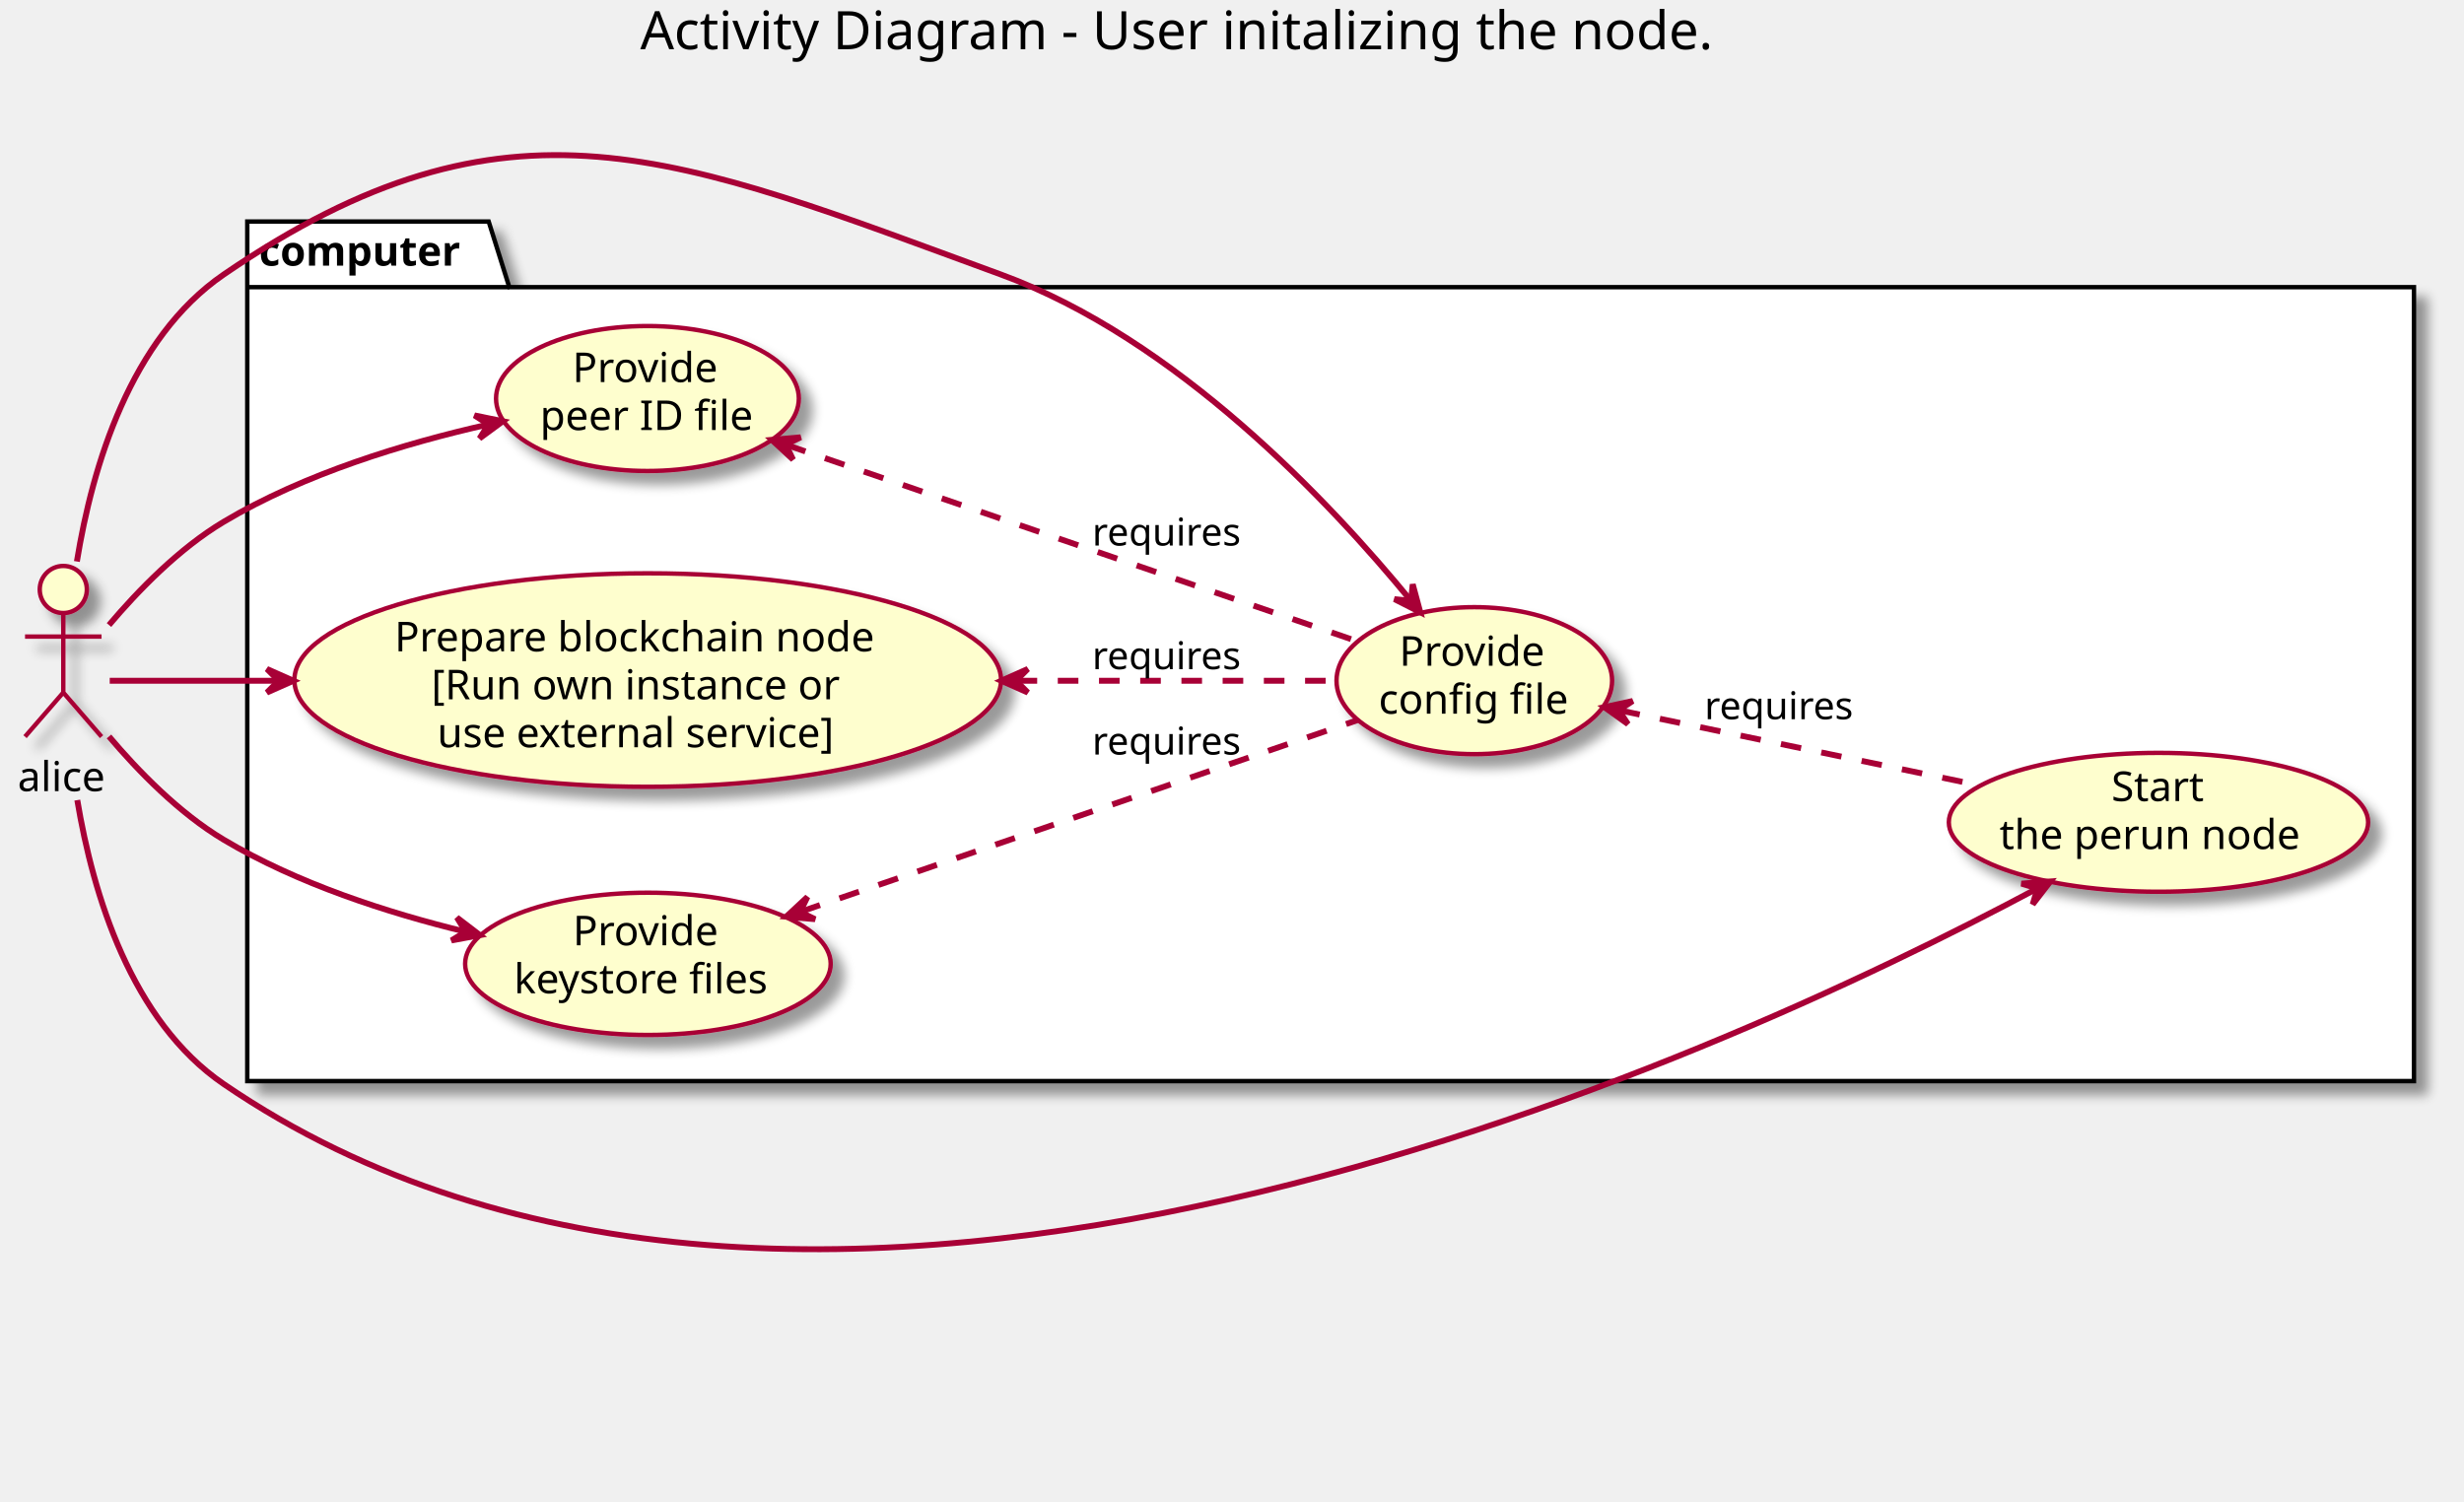
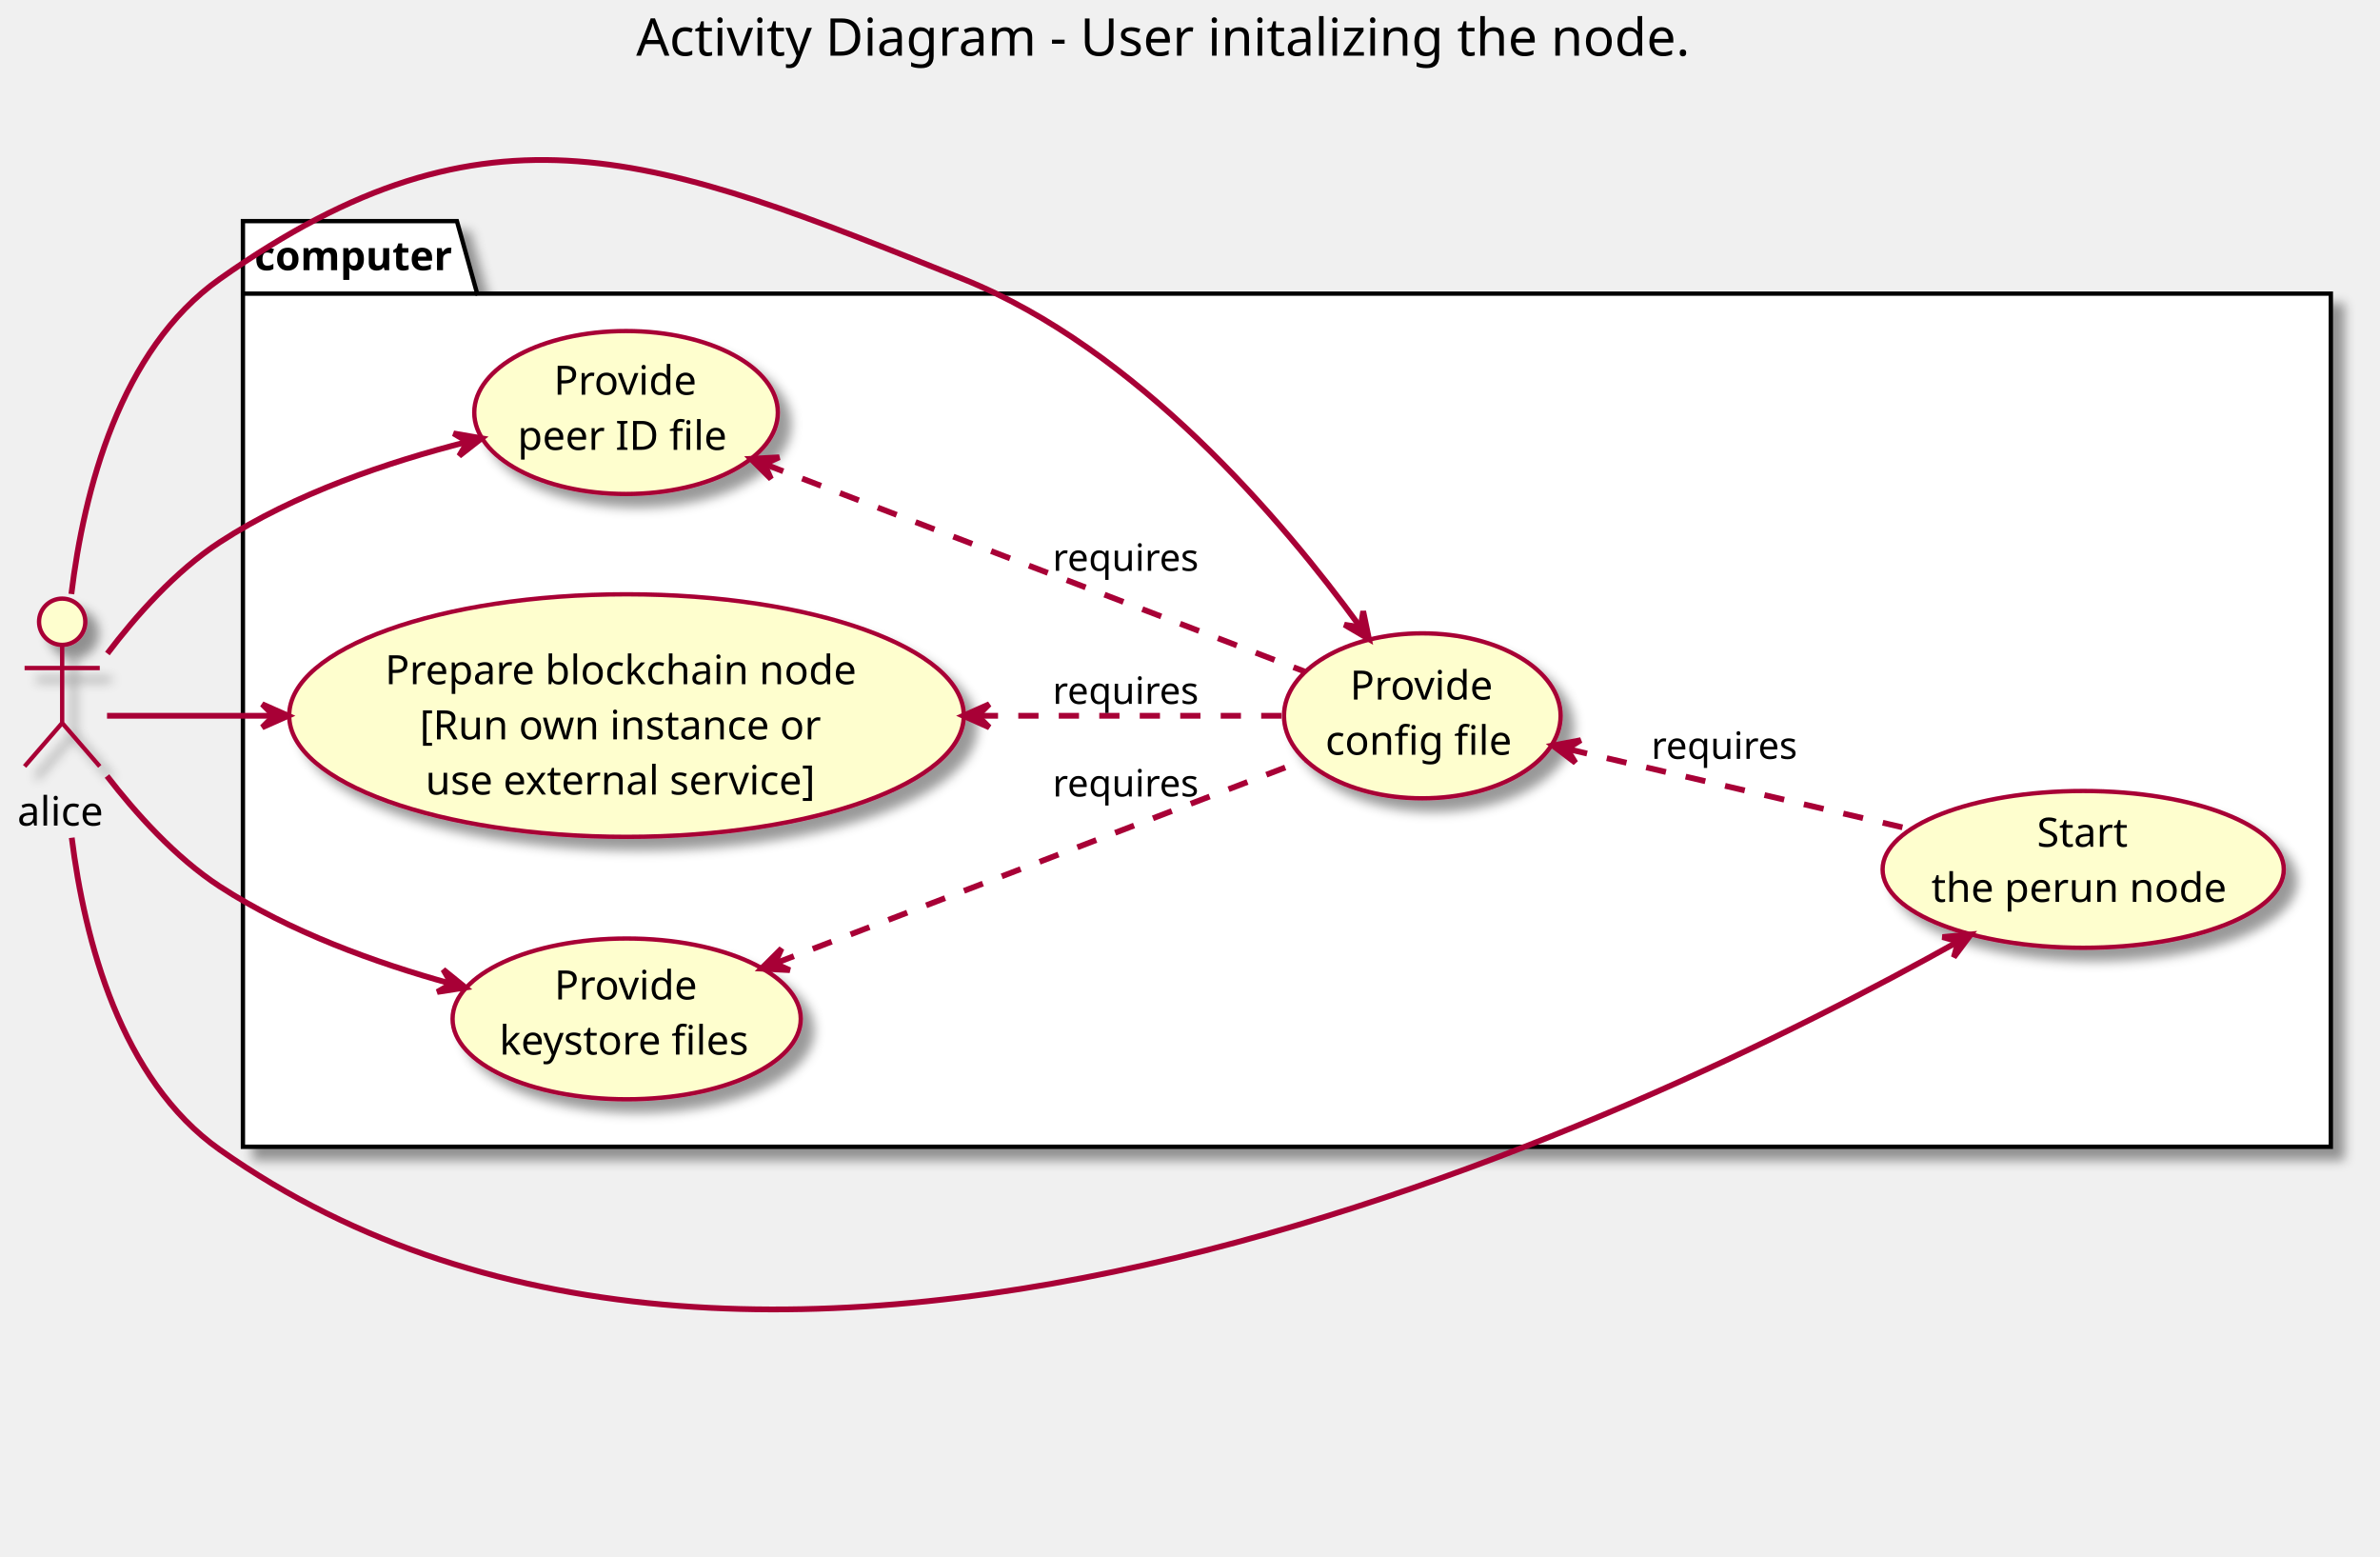
- <svg xmlns="http://www.w3.org/2000/svg" contentScriptType="application/ecmascript" contentStyleType="text/css" height="510px" preserveAspectRatio="none" style="width:837px;height:510px;" version="1.1" viewBox="0 0 837 510" width="837px" zoomAndPan="magnify">
+ <svg xmlns="http://www.w3.org/2000/svg" contentScriptType="application/ecmascript" contentStyleType="text/css" height="538px" preserveAspectRatio="none" style="width:823px;height:538px;" version="1.1" viewBox="0 0 823 538" width="823px" zoomAndPan="magnify">
  <defs>
    <filter height="300%" id="f9msyczachtf8" width="300%" x="-1" y="-1">
      <feGaussianBlur result="blurOut" stdDeviation="2.0" />
      <feColorMatrix in="blurOut" result="blurOut2" type="matrix" values="0 0 0 0 0 0 0 0 0 0 0 0 0 0 0 0 0 0 .4 0" />
      <feOffset dx="4.0" dy="4.0" in="blurOut2" result="blurOut3" />
      <feBlend in="SourceGraphic" in2="blurOut3" mode="normal" />
    </filter>
  </defs>
  <g>
-     <text fill="#000000" font-family="sans-serif" font-size="18" lengthAdjust="spacingAndGlyphs" textLength="389" x="217.5" y="16.708">Activity Diagram - User initalizing the node.</text>
-     <polygon fill="#FFFFFF" filter="url(#f9msyczachtf8)" points="84,75.253,166,75.253,173,97.55,820,97.55,820,367.253,84,367.253,84,75.253" style="stroke:#000000;stroke-width:1.5;" />
-     <line style="stroke:#000000;stroke-width:1.5;" x1="84" x2="173" y1="97.55" y2="97.55" />
-     <text fill="#000000" font-family="sans-serif" font-size="14" font-weight="bold" lengthAdjust="spacingAndGlyphs" textLength="76" x="88" y="90.248">computer</text>
-     <ellipse cx="220.022" cy="231.016" fill="#FEFECE" filter="url(#f9msyczachtf8)" rx="120.022" ry="36.263" style="stroke:#A80036;stroke-width:1.5;" />
-     <text fill="#000000" font-family="sans-serif" font-size="14" lengthAdjust="spacingAndGlyphs" textLength="172" x="134.022" y="221.255">Prepare blockchain node</text>
-     <text fill="#000000" font-family="sans-serif" font-size="14" lengthAdjust="spacingAndGlyphs" textLength="147" x="146.522" y="237.552">[Run own instance or</text>
-     <text fill="#000000" font-family="sans-serif" font-size="14" lengthAdjust="spacingAndGlyphs" textLength="143" x="148.522" y="253.849">use external service]</text>
-     <ellipse cx="219.929" cy="135.376" fill="#FEFECE" filter="url(#f9msyczachtf8)" rx="51.428" ry="24.623" style="stroke:#A80036;stroke-width:1.5;" />
-     <text fill="#000000" font-family="sans-serif" font-size="14" lengthAdjust="spacingAndGlyphs" textLength="51" x="194.429" y="129.79">Provide</text>
-     <text fill="#000000" font-family="sans-serif" font-size="14" lengthAdjust="spacingAndGlyphs" textLength="73" x="183.429" y="146.087">peer ID file</text>
-     <ellipse cx="220.088" cy="327.417" fill="#FEFECE" filter="url(#f9msyczachtf8)" rx="62.088" ry="24.164" style="stroke:#A80036;stroke-width:1.5;" />
-     <text fill="#000000" font-family="sans-serif" font-size="14" lengthAdjust="spacingAndGlyphs" textLength="51" x="194.588" y="321.122">Provide</text>
-     <text fill="#000000" font-family="sans-serif" font-size="14" lengthAdjust="spacingAndGlyphs" textLength="91" x="174.588" y="337.419">keystore files</text>
-     <ellipse cx="500.809" cy="231.221" fill="#FEFECE" filter="url(#f9msyczachtf8)" rx="46.809" ry="24.968" style="stroke:#A80036;stroke-width:1.5;" />
-     <text fill="#000000" font-family="sans-serif" font-size="14" lengthAdjust="spacingAndGlyphs" textLength="51" x="475.309" y="226.155">Provide</text>
-     <text fill="#000000" font-family="sans-serif" font-size="14" lengthAdjust="spacingAndGlyphs" textLength="65" x="468.309" y="242.452">config file</text>
-     <ellipse cx="733.218" cy="279.341" fill="#FEFECE" filter="url(#f9msyczachtf8)" rx="71.218" ry="23.588" style="stroke:#A80036;stroke-width:1.5;" />
-     <text fill="#000000" font-family="sans-serif" font-size="14" lengthAdjust="spacingAndGlyphs" textLength="32" x="717.218" y="272.124">Start</text>
-     <text fill="#000000" font-family="sans-serif" font-size="14" lengthAdjust="spacingAndGlyphs" textLength="108" x="679.218" y="288.421">the perun node</text>
-     <ellipse cx="21.5" cy="200.253" fill="#FEFECE" filter="url(#f9msyczachtf8)" rx="8" ry="8" style="stroke:#A80036;stroke-width:1.5;" />
-     <path d="M21.5,208.253 L21.5,235.253 M8.5,216.253 L34.5,216.253 M21.5,235.253 L8.5,250.253 M21.5,235.253 L34.5,250.253 " fill="none" filter="url(#f9msyczachtf8)" style="stroke:#A80036;stroke-width:1.5;" />
-     <text fill="#000000" font-family="sans-serif" font-size="14" lengthAdjust="spacingAndGlyphs" textLength="31" x="6" y="268.748">alice</text>
-     <path d="M345.32,231.253 C383.89,231.253 424.04,231.253 453.76,231.253 " fill="none" id="prep_bc-backto-prov_cnf" style="stroke:#A80036;stroke-width:2.0;stroke-dasharray:7.0,7.0;" />
-     <polygon fill="#A80036" points="340.13,231.253,349.13,235.253,345.13,231.253,349.13,227.253,340.13,231.253" style="stroke:#A80036;stroke-width:2.0;" />
-     <text fill="#000000" font-family="sans-serif" font-size="13" lengthAdjust="spacingAndGlyphs" textLength="52" x="371" y="227.32">requires</text>
-     <path d="M266.97,151.073 C321.08,169.693 409.99,200.283 460.92,217.803 " fill="none" id="prov_cont-backto-prov_cnf" style="stroke:#A80036;stroke-width:2.0;stroke-dasharray:7.0,7.0;" />
-     <polygon fill="#A80036" points="262.17,149.423,269.395,156.116,266.902,151.038,271.98,148.545,262.17,149.423" style="stroke:#A80036;stroke-width:2.0;" />
-     <text fill="#000000" font-family="sans-serif" font-size="13" lengthAdjust="spacingAndGlyphs" textLength="52" x="371" y="185.32">requires</text>
-     <path d="M271.92,309.733 C326.42,290.983 411.69,261.643 461.07,244.653 " fill="none" id="prov_ks-backto-prov_cnf" style="stroke:#A80036;stroke-width:2.0;stroke-dasharray:7.0,7.0;" />
-     <polygon fill="#A80036" points="267.07,311.403,276.882,312.254,271.798,309.775,274.277,304.69,267.07,311.403" style="stroke:#A80036;stroke-width:2.0;" />
-     <text fill="#000000" font-family="sans-serif" font-size="13" lengthAdjust="spacingAndGlyphs" textLength="52" x="371" y="256.32">requires</text>
-     <path d="M550.14,241.303 C585.68,248.723 634.29,258.863 672.3,266.793 " fill="none" id="prov_cnf-backto-start_perun" style="stroke:#A80036;stroke-width:2.0;stroke-dasharray:7.0,7.0;" />
-     <polygon fill="#A80036" points="544.99,240.223,552.992,245.964,549.886,241.237,554.614,238.131,544.99,240.223" style="stroke:#A80036;stroke-width:2.0;" />
-     <text fill="#000000" font-family="sans-serif" font-size="13" lengthAdjust="spacingAndGlyphs" textLength="52" x="579" y="244.32">requires</text>
-     <path d="M37.27,231.253 C50.55,231.253 71.45,231.253 94.42,231.253 " fill="none" id="alice-to-prep_bc" style="stroke:#A80036;stroke-width:2.0;" />
-     <polygon fill="#A80036" points="99.67,231.253,90.67,227.253,94.67,231.253,90.67,235.253,99.67,231.253" style="stroke:#A80036;stroke-width:2.0;" />
-     <path d="M37.02,212.323 C46.87,200.683 60.81,186.313 76,177.253 C103.4,160.903 137.59,150.563 165.67,144.233 " fill="none" id="alice-to-prov_cont" style="stroke:#A80036;stroke-width:2.0;" />
-     <polygon fill="#A80036" points="170.83,143.093,161.182,141.114,165.946,144.164,162.896,148.928,170.83,143.093" style="stroke:#A80036;stroke-width:2.0;" />
-     <path d="M26.12,190.743 C31.38,158.383 44.3,114.963 76,93.253 C172.81,26.953 229.81,52.923 340,93.253 C399.58,115.063 451.69,170.403 479.23,204.003 " fill="none" id="alice-to-prov_cnf" style="stroke:#A80036;stroke-width:2.0;" />
-     <polygon fill="#A80036" points="482.46,207.993,479.889,198.486,479.307,204.113,473.68,203.53,482.46,207.993" style="stroke:#A80036;stroke-width:2.0;" />
-     <path d="M37.02,250.183 C46.87,261.823 60.81,276.193 76,285.253 C101,300.163 131.64,310.083 158.14,316.513 " fill="none" id="alice-to-prov_ks" style="stroke:#A80036;stroke-width:2.0;" />
-     <polygon fill="#A80036" points="163.04,317.673,155.212,311.696,158.176,316.514,153.358,319.478,163.04,317.673" style="stroke:#A80036;stroke-width:2.0;" />
-     <path d="M26.26,271.803 C31.61,303.903 44.58,346.793 76,368.253 C273.28,503.003 582.7,360.243 692.07,301.803 " fill="none" id="alice-to-start_perun" style="stroke:#A80036;stroke-width:2.0;" />
-     <polygon fill="#A80036" points="696.51,299.423,686.69,300.172,692.109,301.795,690.485,307.214,696.51,299.423" style="stroke:#A80036;stroke-width:2.0;" />
+     <text fill="#000000" font-family="sans-serif" font-size="18" lengthAdjust="spacingAndGlyphs" textLength="370" x="220" y="19.242">Activity Diagram - User initalizing the node.</text>
+     <polygon fill="#FFFFFF" filter="url(#f9msyczachtf8)" points="84,76.436,158,76.436,165,101.504,806,101.504,806,396.436,84,396.436,84,76.436" style="stroke:#000000;stroke-width:1.5;" />
+     <line style="stroke:#000000;stroke-width:1.5;" x1="84" x2="165" y1="101.504" y2="101.504" />
+     <text fill="#000000" font-family="sans-serif" font-size="14" font-weight="bold" lengthAdjust="spacingAndGlyphs" textLength="68" x="88" y="93.402">computer</text>
+     <ellipse cx="216.643" cy="247.363" fill="#FEFECE" filter="url(#f9msyczachtf8)" rx="116.642" ry="41.927" style="stroke:#A80036;stroke-width:1.5;" />
+     <text fill="#000000" font-family="sans-serif" font-size="14" lengthAdjust="spacingAndGlyphs" textLength="167" x="133.143" y="236.525">Prepare blockchain node</text>
+     <text fill="#000000" font-family="sans-serif" font-size="14" lengthAdjust="spacingAndGlyphs" textLength="143" x="145.143" y="255.593">[Run own instance or</text>
+     <text fill="#000000" font-family="sans-serif" font-size="14" lengthAdjust="spacingAndGlyphs" textLength="139" x="147.143" y="274.661">use external service]</text>
+     <ellipse cx="216.487" cy="142.599" fill="#FEFECE" filter="url(#f9msyczachtf8)" rx="52.487" ry="28.163" style="stroke:#A80036;stroke-width:1.5;" />
+     <text fill="#000000" font-family="sans-serif" font-size="14" lengthAdjust="spacingAndGlyphs" textLength="50" x="191.487" y="136.451">Provide</text>
+     <text fill="#000000" font-family="sans-serif" font-size="14" lengthAdjust="spacingAndGlyphs" textLength="75" x="178.987" y="155.519">peer ID file</text>
+     <ellipse cx="216.701" cy="352.225" fill="#FEFECE" filter="url(#f9msyczachtf8)" rx="60.201" ry="27.789" style="stroke:#A80036;stroke-width:1.5;" />
+     <text fill="#000000" font-family="sans-serif" font-size="14" lengthAdjust="spacingAndGlyphs" textLength="50" x="191.701" y="345.497">Provide</text>
+     <text fill="#000000" font-family="sans-serif" font-size="14" lengthAdjust="spacingAndGlyphs" textLength="88" x="172.701" y="364.565">keystore files</text>
+     <ellipse cx="491.829" cy="247.452" fill="#FEFECE" filter="url(#f9msyczachtf8)" rx="47.829" ry="28.516" style="stroke:#A80036;stroke-width:1.5;" />
+     <text fill="#000000" font-family="sans-serif" font-size="14" lengthAdjust="spacingAndGlyphs" textLength="50" x="466.829" y="241.84">Provide</text>
+     <text fill="#000000" font-family="sans-serif" font-size="14" lengthAdjust="spacingAndGlyphs" textLength="67" x="458.329" y="260.908">config file</text>
+     <ellipse cx="720.364" cy="300.539" fill="#FEFECE" filter="url(#f9msyczachtf8)" rx="69.364" ry="27.103" style="stroke:#A80036;stroke-width:1.5;" />
+     <text fill="#000000" font-family="sans-serif" font-size="14" lengthAdjust="spacingAndGlyphs" textLength="32" x="704.364" y="292.715">Start</text>
+     <text fill="#000000" font-family="sans-serif" font-size="14" lengthAdjust="spacingAndGlyphs" textLength="105" x="667.864" y="311.783">the perun node</text>
+     <ellipse cx="21.5" cy="214.936" fill="#FEFECE" filter="url(#f9msyczachtf8)" rx="8" ry="8" style="stroke:#A80036;stroke-width:1.5;" />
+     <path d="M21.5,222.936 L21.5,249.936 M8.5,230.936 L34.5,230.936 M21.5,249.936 L8.5,264.936 M21.5,249.936 L34.5,264.936 " fill="none" filter="url(#f9msyczachtf8)" style="stroke:#A80036;stroke-width:1.5;" />
+     <text fill="#000000" font-family="sans-serif" font-size="14" lengthAdjust="spacingAndGlyphs" textLength="31" x="6" y="285.402">alice</text>
+     <path d="M338.12,247.436 C375.54,247.436 414.6,247.436 443.87,247.436 " fill="none" id="prep_bc-backto-prov_cnf" style="stroke:#A80036;stroke-width:2.0;stroke-dasharray:7.0,7.0;" />
+     <polygon fill="#A80036" points="333.09,247.436,342.09,251.436,338.09,247.436,342.09,243.436,333.09,247.436" style="stroke:#A80036;stroke-width:2.0;" />
+     <text fill="#000000" font-family="sans-serif" font-size="13" lengthAdjust="spacingAndGlyphs" textLength="49" x="364" y="243.333">requires</text>
+     <path d="M264.31,160.406 C316.91,180.596 401.42,213.046 451.04,232.096 " fill="none" id="prov_cont-backto-prov_cnf" style="stroke:#A80036;stroke-width:2.0;stroke-dasharray:7.0,7.0;" />
+     <polygon fill="#A80036" points="259.63,158.606,266.608,165.556,264.3,160.391,269.465,158.083,259.63,158.606" style="stroke:#A80036;stroke-width:2.0;" />
+     <text fill="#000000" font-family="sans-serif" font-size="13" lengthAdjust="spacingAndGlyphs" textLength="49" x="364" y="197.333">requires</text>
+     <path d="M267.99,333.046 C320.87,312.746 402.85,281.276 451.3,262.676 " fill="none" id="prov_ks-backto-prov_cnf" style="stroke:#A80036;stroke-width:2.0;stroke-dasharray:7.0,7.0;" />
+     <polygon fill="#A80036" points="263.28,334.856,273.115,335.368,267.949,333.066,270.251,327.899,263.28,334.856" style="stroke:#A80036;stroke-width:2.0;" />
+     <text fill="#000000" font-family="sans-serif" font-size="13" lengthAdjust="spacingAndGlyphs" textLength="49" x="364" y="275.333">requires</text>
+     <path d="M541.99,258.896 C576.83,267.046 623.81,278.036 660.68,286.666 " fill="none" id="prov_cnf-backto-start_perun" style="stroke:#A80036;stroke-width:2.0;stroke-dasharray:7.0,7.0;" />
+     <polygon fill="#A80036" points="536.94,257.716,544.788,263.666,541.808,258.858,546.616,255.877,536.94,257.716" style="stroke:#A80036;stroke-width:2.0;" />
+     <text fill="#000000" font-family="sans-serif" font-size="13" lengthAdjust="spacingAndGlyphs" textLength="49" x="571" y="262.333">requires</text>
+     <path d="M37.01,247.436 C50.29,247.436 71.35,247.436 94.41,247.436 " fill="none" id="alice-to-prep_bc" style="stroke:#A80036;stroke-width:2.0;" />
+     <polygon fill="#A80036" points="99.68,247.436,90.68,243.436,94.68,247.436,90.68,251.436,99.68,247.436" style="stroke:#A80036;stroke-width:2.0;" />
+     <path d="M37.13,225.916 C46.82,213.126 60.56,197.486 76,187.436 C101.79,170.626 134.36,159.656 161.54,152.756 " fill="none" id="alice-to-prov_cont" style="stroke:#A80036;stroke-width:2.0;" />
+     <polygon fill="#A80036" points="166.55,151.516,156.847,149.825,161.7,152.732,158.793,157.585,166.55,151.516" style="stroke:#A80036;stroke-width:2.0;" />
+     <path d="M24.68,205.346 C29.01,169.806 41.36,120.906 76,96.436 C169.28,30.516 226.98,53.916 333,96.436 C393.24,120.586 443.51,179.876 470.25,216.566 " fill="none" id="alice-to-prov_cnf" style="stroke:#A80036;stroke-width:2.0;" />
+     <polygon fill="#A80036" points="473.39,220.926,471.388,211.283,470.473,216.865,464.891,215.95,473.39,220.926" style="stroke:#A80036;stroke-width:2.0;" />
+     <path d="M37,268.266 C46.74,280.876 60.58,296.406 76,306.436 C100.05,322.066 129.91,332.846 155.82,340.016 " fill="none" id="alice-to-prov_ks" style="stroke:#A80036;stroke-width:2.0;" />
+     <polygon fill="#A80036" points="160.94,341.396,153.289,335.194,156.112,340.096,151.21,342.918,160.94,341.396" style="stroke:#A80036;stroke-width:2.0;" />
+     <path d="M24.81,289.596 C29.23,324.876 41.65,373.216 76,397.436 C266.12,531.476 566.68,387.156 677.05,325.526 " fill="none" id="alice-to-start_perun" style="stroke:#A80036;stroke-width:2.0;" />
+     <polygon fill="#A80036" points="681.53,323.016,671.723,323.928,677.169,325.461,675.636,330.906,681.53,323.016" style="stroke:#A80036;stroke-width:2.0;" />
  </g>
</svg>
